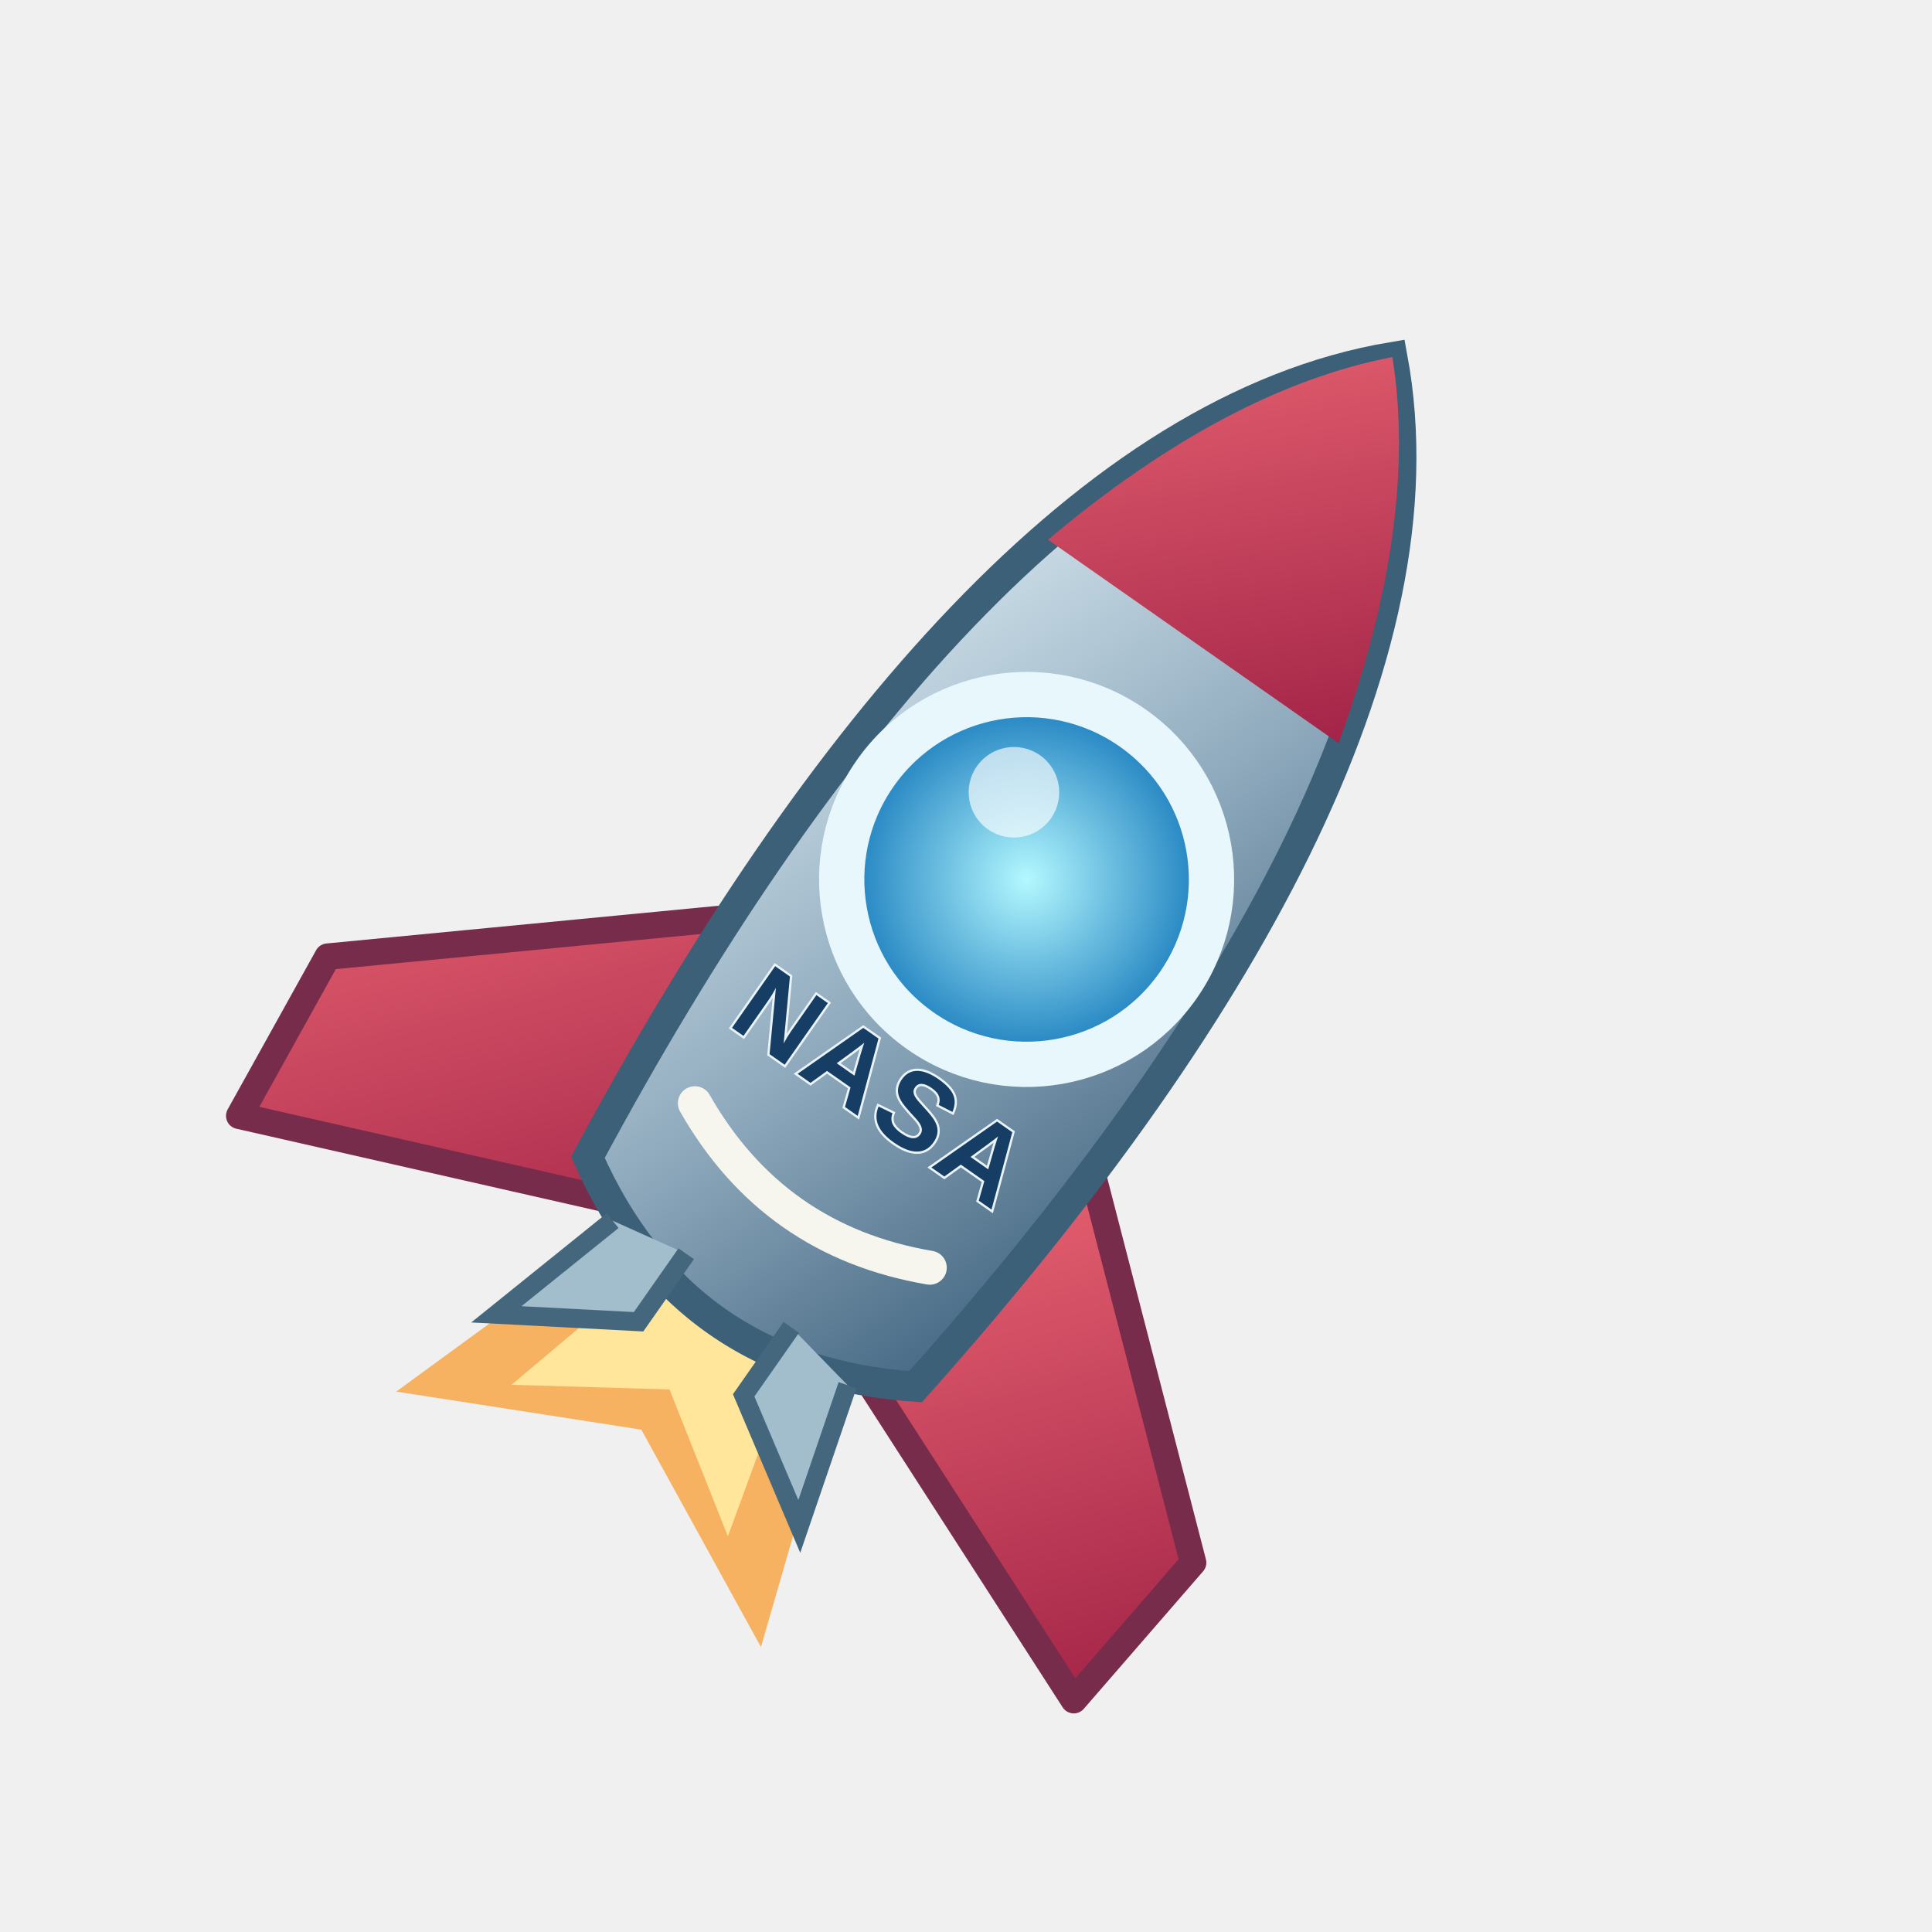
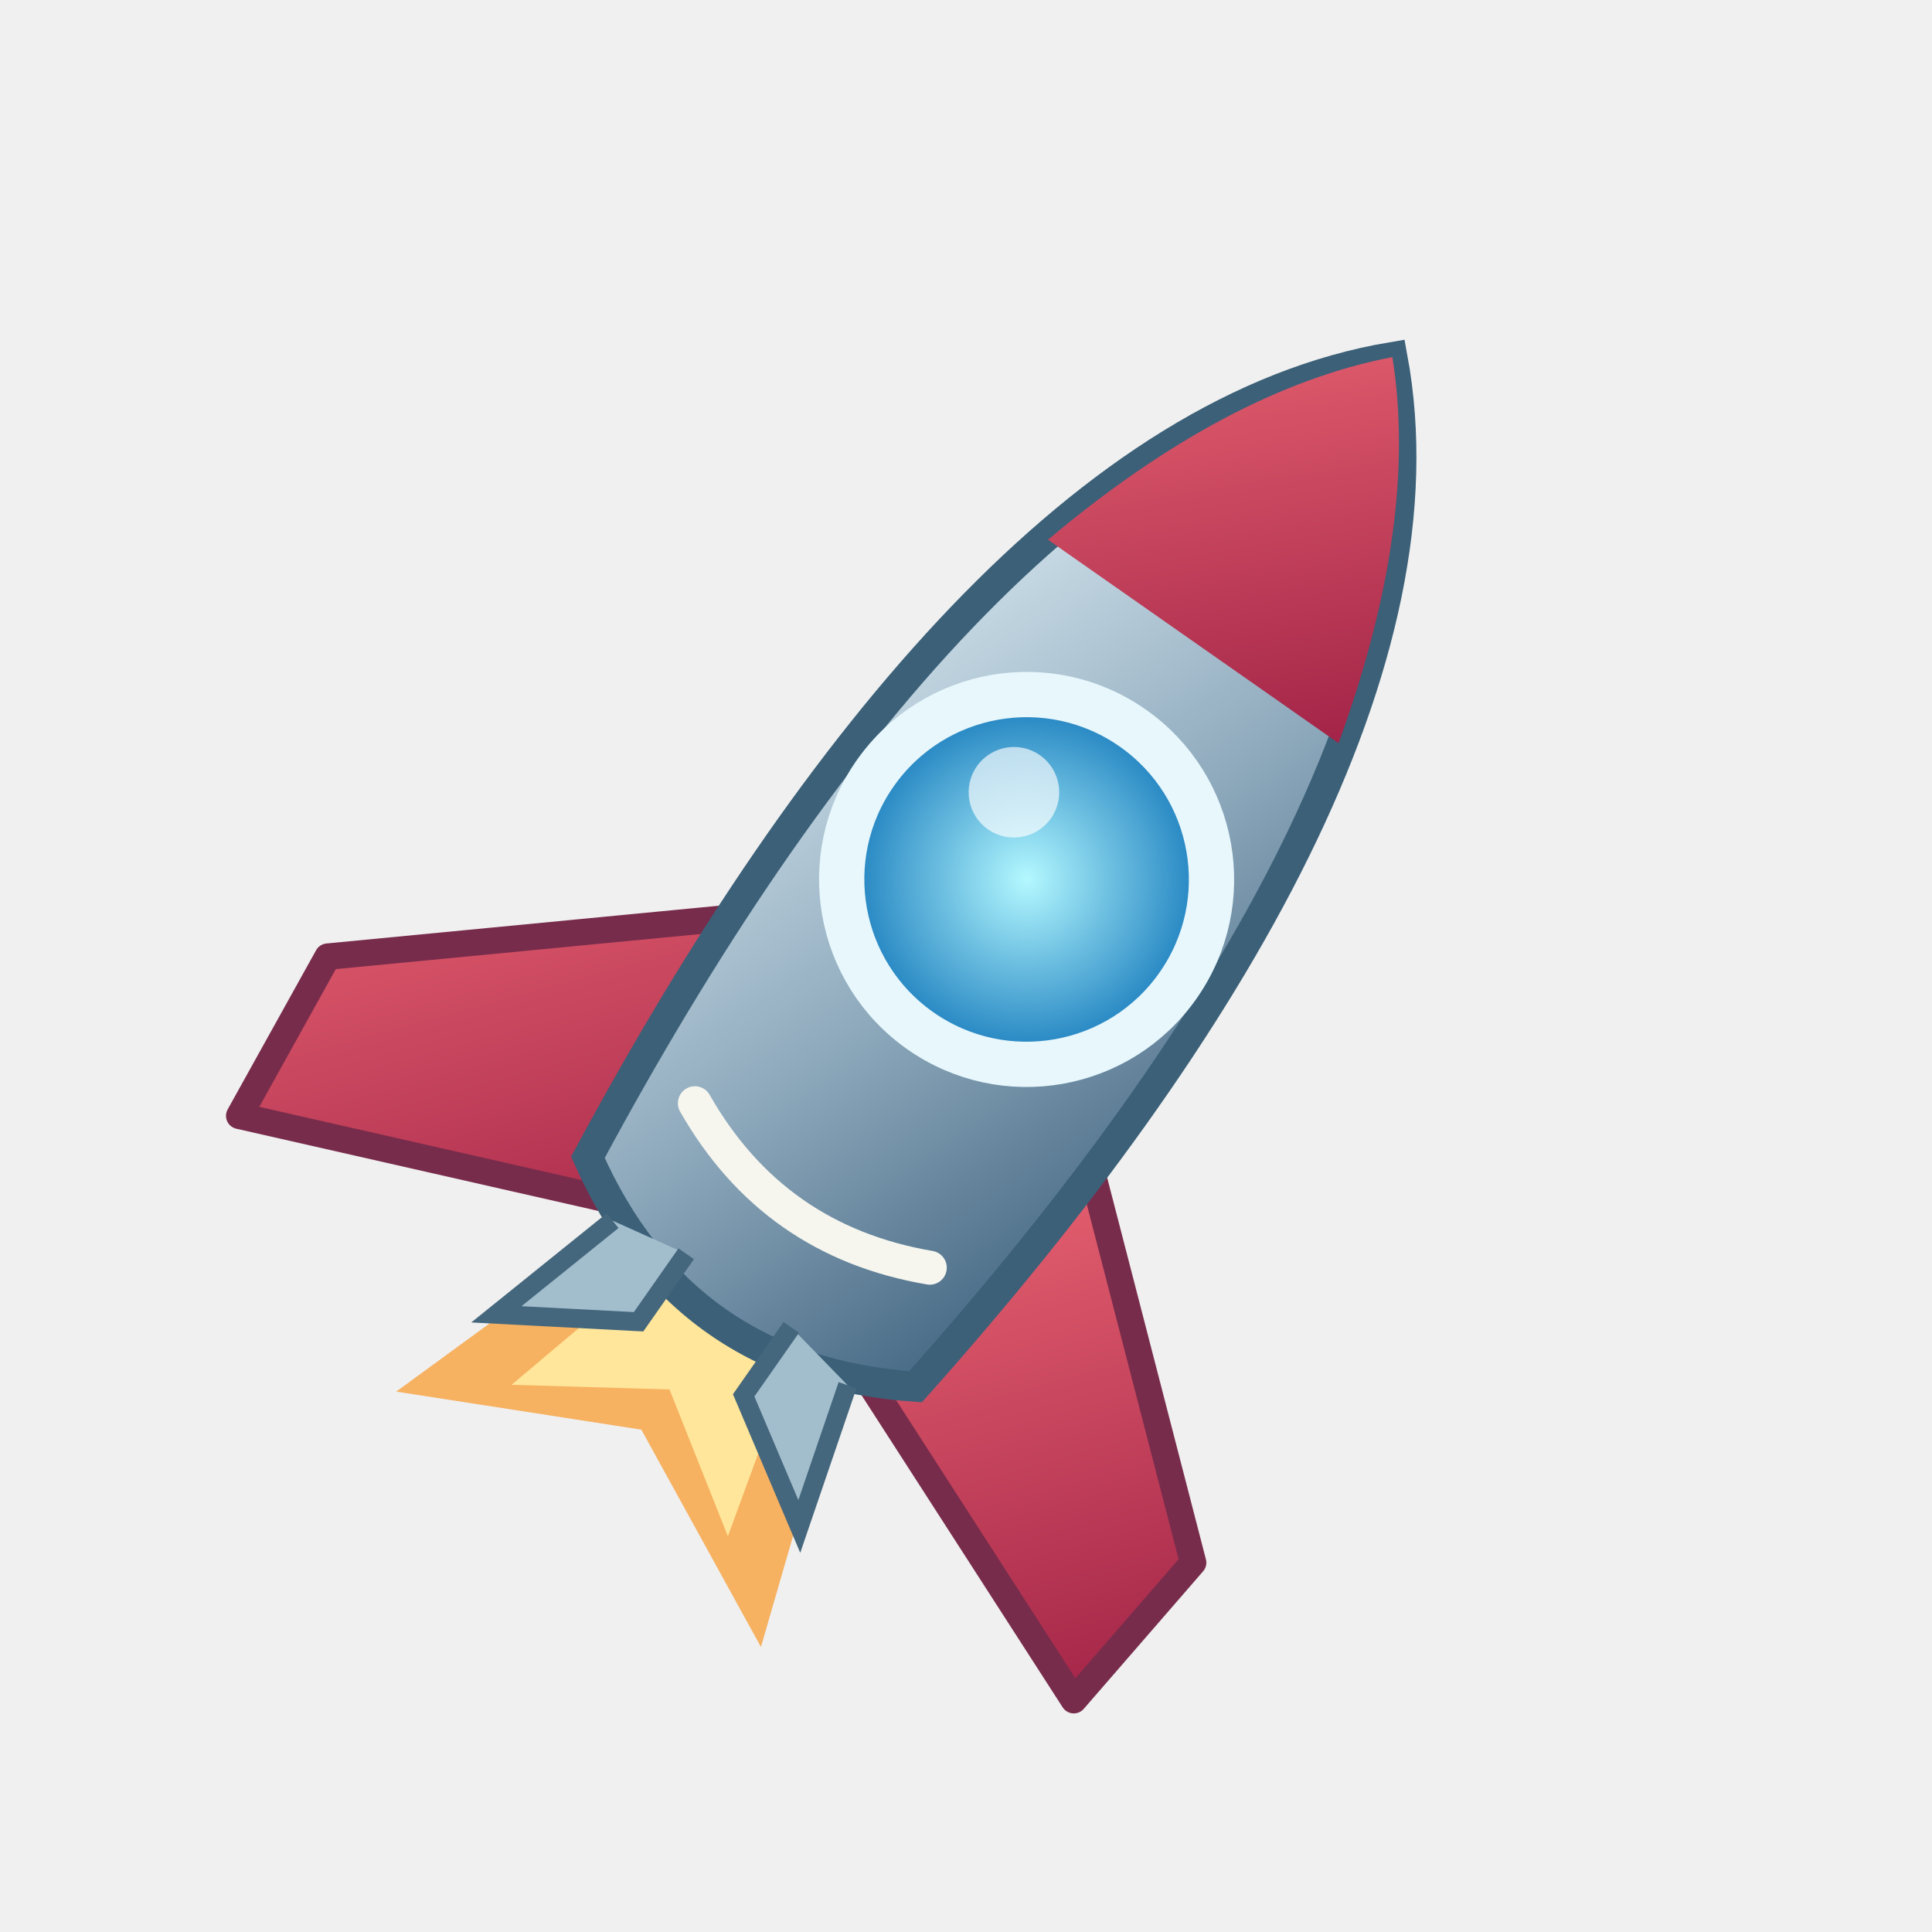
<svg xmlns="http://www.w3.org/2000/svg" viewBox="0 0 512 512">
  <defs>
    <linearGradient id="hull" x1="0" y1="0" x2="1" y2="1">
      <stop stop-color="#e6f4fa" />
      <stop offset=".55" stop-color="#8faabd" />
      <stop offset="1" stop-color="#3e617d" />
    </linearGradient>
    <linearGradient id="wing" x1="0" y1="0" x2="1" y2="1">
      <stop stop-color="#ed6874" />
      <stop offset="1" stop-color="#a32448" />
    </linearGradient>
    <radialGradient id="glass">
      <stop stop-color="#b4f8ff" />
      <stop offset="1" stop-color="#197cbd" />
    </radialGradient>
  </defs>
  <g transform="rotate(35 256 256)">
    <path d="M224 356 197 435 256 406 315 435 288 356" fill="#f8a13d" opacity=".8" />
    <path d="M238 352 221 416 256 393 291 416 274 352" fill="#ffe69a" />
    <path d="M205 275 116 351 121 399 219 359Z" fill="url(#wing)" stroke="#782c4b" stroke-width="7" stroke-linejoin="round" />
    <path d="M307 275 396 351 391 399 293 359Z" fill="url(#wing)" stroke="#782c4b" stroke-width="7" stroke-linejoin="round" />
    <path d="M256 59 C198 116 188 228 203 355 Q256 387 309 355 C324 228 314 116 256 59Z" fill="url(#hull)" stroke="#3b6078" stroke-width="8" />
    <path d="M256 59 Q225 91 209 151 H303 Q287 91 256 59Z" fill="url(#wing)" />
    <circle cx="256" cy="228" r="49" fill="url(#glass)" stroke="#e7f7fc" stroke-width="12" />
    <circle cx="240" cy="211" r="12" fill="#fff" opacity=".65" />
    <path d="M218 327 Q256 345 294 327" stroke="#f6f6ef" stroke-width="9" fill="none" stroke-linecap="round" />
    <path d="M218 365 207 403 239 383 239 361M294 365 305 403 273 383 273 361" fill="#a2becd" stroke="#45677d" stroke-width="5" />
-     <text x="256" y="305" text-anchor="middle" font-family="Arial,Helvetica,sans-serif" font-size="29" font-weight="900" letter-spacing="1.5" fill="#163e65" stroke="#eaf4f8" stroke-width="1.2" paint-order="stroke">NASA</text>
+     <text x="256" y="305" text-anchor="middle" font-family="Arial,Helvetica,sans-serif" font-size="19" font-weight="900" letter-spacing="1.5" fill="#163e65" stroke="#eaf4f8" stroke-width="1.2" paint-order="stroke" />
  </g>
</svg>
